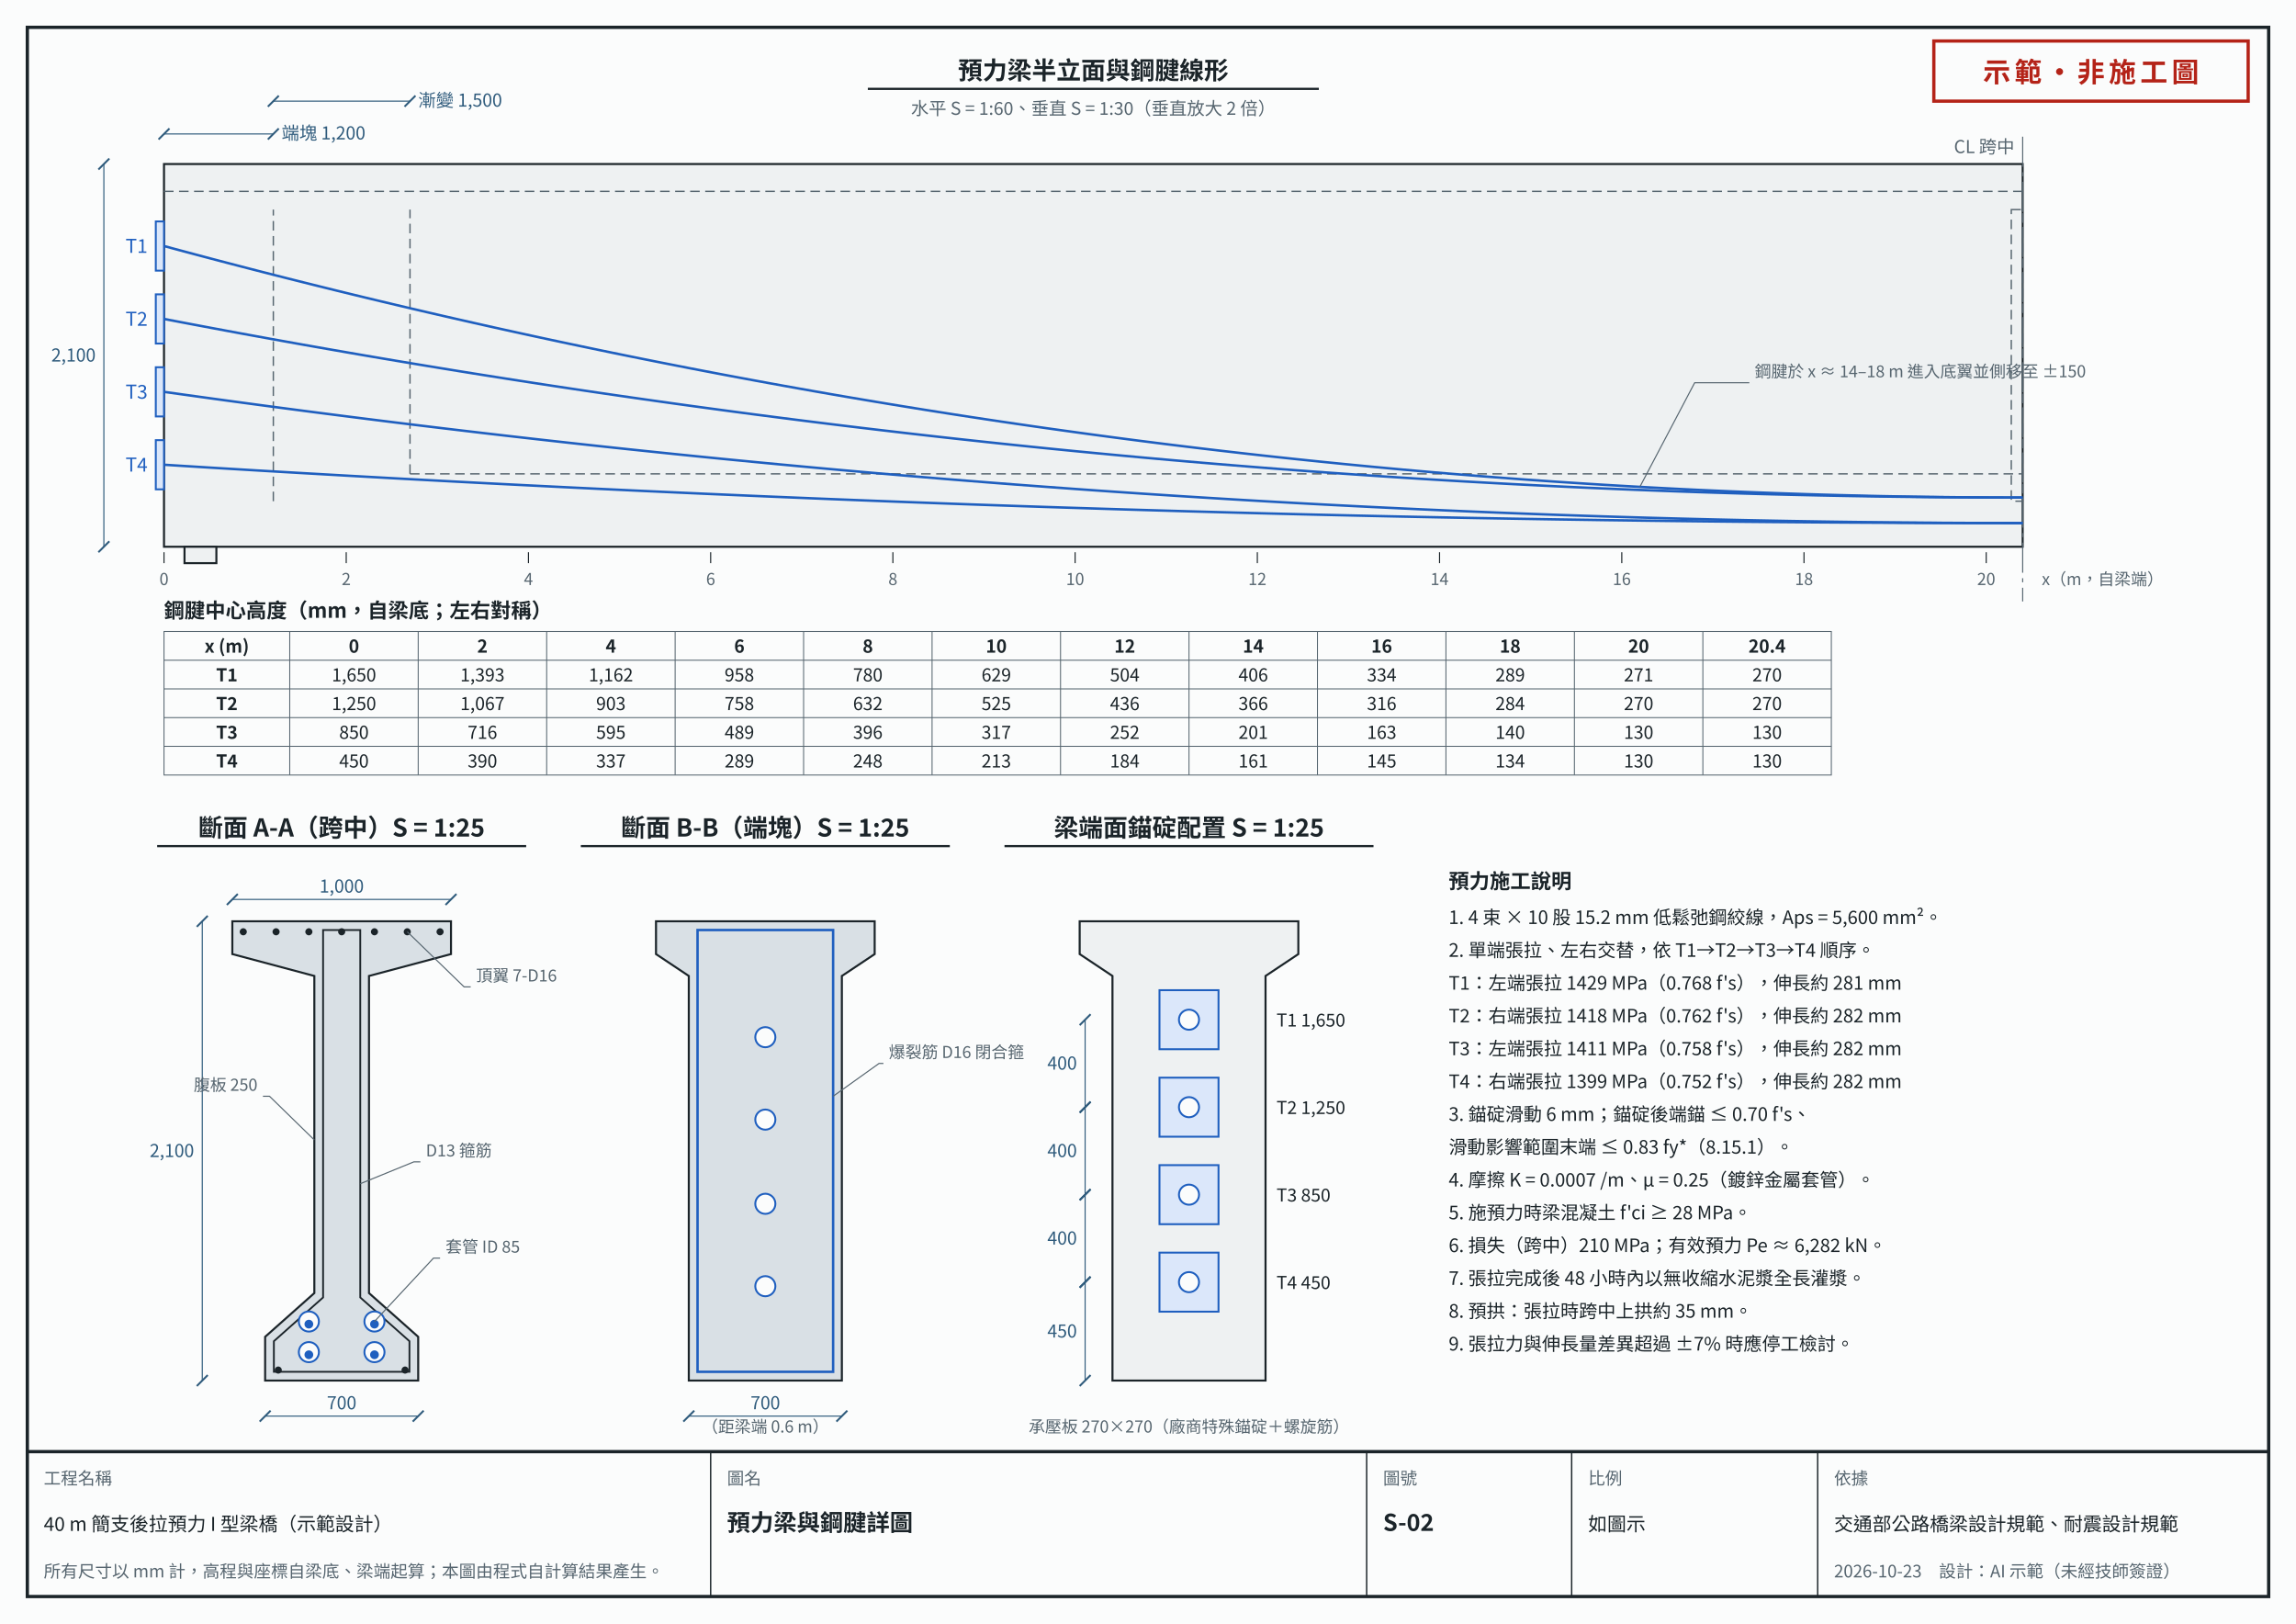
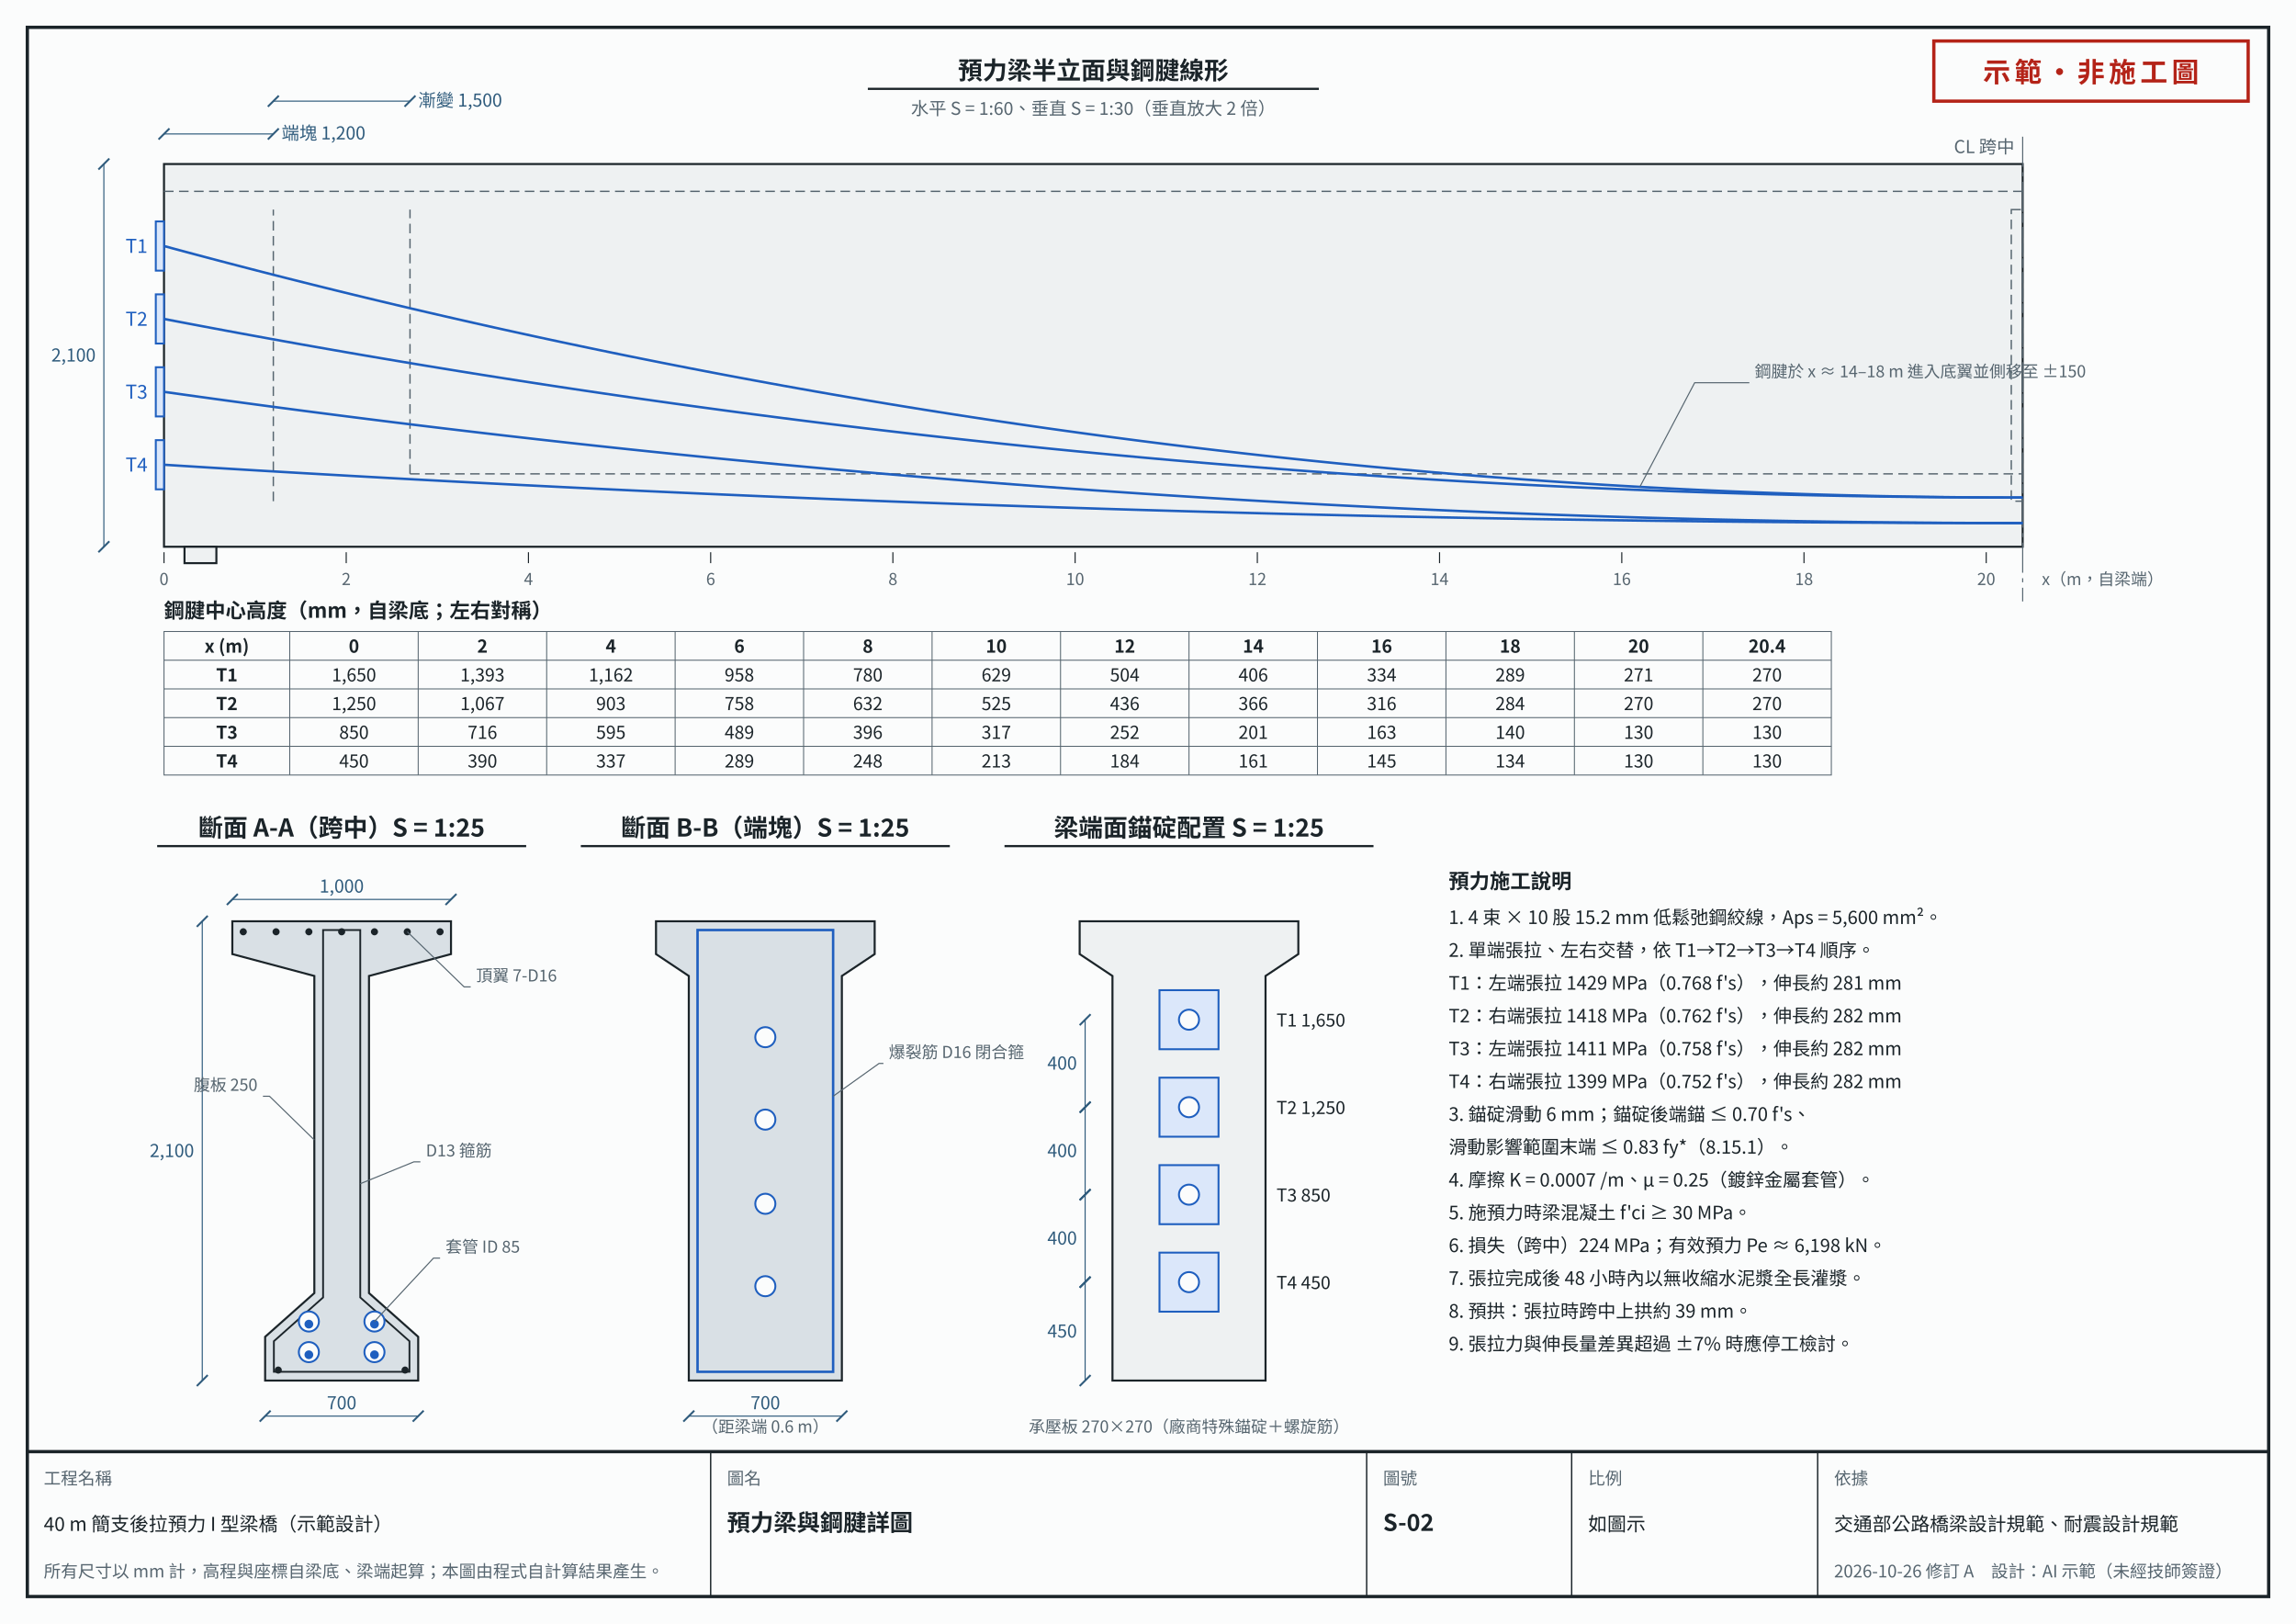
<svg xmlns="http://www.w3.org/2000/svg" viewBox="0 0 1680 1188" width="1680" height="1188" role="img" aria-label="S-02 預力梁與鋼腱詳圖">
  <style>
.paper{fill:#fbfcfc}
.frame{stroke:#1b2429;stroke-width:2.4;fill:none}
.fthin{stroke:#1b2429;stroke-width:1;fill:none}
.obj{stroke:#1b2429;stroke-width:1.5;fill:#eef1f2}
.cut{stroke:#1b2429;stroke-width:1.5;fill:#d9e0e5}
.cut2{stroke:#1b2429;stroke-width:1.1;fill:#e7ecef}
.thin{stroke:#1b2429;stroke-width:.8;fill:none}
.hid{stroke:#56656f;stroke-width:1;stroke-dasharray:7 4;fill:none}
.cl{stroke:#56656f;stroke-width:.8;stroke-dasharray:22 4 3 4;fill:none}
.dim{stroke:#2f5b7c;stroke-width:.8;fill:none}
.dimtick{stroke:#2f5b7c;stroke-width:1.4}
.dimtxt{fill:#2f5b7c;font:13px 'Noto Sans CJK TC'}
.leader{stroke:#56656f;stroke-width:.8;fill:none}
.lbl{fill:#1b2429;font:14px 'Noto Sans CJK TC'}
.lbl2{fill:#56656f;font:13px 'Noto Sans CJK TC'}
.lbls{fill:#56656f;font:12px 'Noto Sans CJK TC'}
.lblacc{fill:#1f5fbf;font:500 14px 'Noto Sans CJK TC'}
.vtitle{fill:#1b2429;font:600 18px 'Noto Sans CJK TC'}
.vline{stroke:#1b2429;stroke-width:1.6}
.vscale{fill:#56656f;font:13px 'Noto Sans CJK TC'}
.tendon{stroke:#1f5fbf;stroke-width:1.8;fill:none}
.tendon2{stroke:#1f5fbf;stroke-width:1.8;stroke-dasharray:10 4;fill:none}
.duct{stroke:#1f5fbf;stroke-width:1.4;fill:#fbfcfc}
.ductc{fill:#1f5fbf}
.anchor{stroke:#1f5fbf;stroke-width:1.4;fill:#dbe7fa}
.bar{stroke:#1b2429;stroke-width:1.3;fill:none}
.barb{stroke:#1f5fbf;stroke-width:1.8;fill:none}
.dot{fill:#1b2429}
.rubber{stroke:#1b2429;stroke-width:1;fill:#e7ecef}
.plate{stroke:#1b2429;stroke-width:.8;fill:#56656f}
.key{stroke:#1b2429;stroke-width:1.4;fill:#f3e6c8}
.hatch{stroke:#56656f;stroke-width:.6}
.brk{stroke:#1b2429;stroke-width:1;fill:none}
.hdr{fill:#1b2429;font:600 15px 'Noto Sans CJK TC'}
.note{fill:#1b2429;font:13.5px 'Noto Sans CJK TC'}
.notes{fill:#56656f;font:12.5px 'Noto Sans CJK TC'}
.tbk{fill:#56656f;font:12.5px 'Noto Sans CJK TC'}
.tbv{fill:#1b2429;font:14px 'Noto Sans CJK TC'}
.tbvb{fill:#1b2429;font:600 17px 'Noto Sans CJK TC'}
.stamp{fill:none;stroke:#b42318;stroke-width:2.4}
.stamptxt{fill:#b42318;font:700 20px 'Noto Sans CJK TC';letter-spacing:3px}
.tbl{stroke:#56656f;stroke-width:.7;fill:none}
.tbltxt{fill:#1b2429;font:13px 'Noto Sans CJK TC'}
.tblhdr{fill:#1b2429;font:600 13px 'Noto Sans CJK TC'}
</style>
  <rect x="0.00" y="0.00" width="1680.00" height="1188.00" class="paper" />
  <rect x="20.00" y="20.00" width="1640.00" height="1148.00" class="frame" />
  <line x1="20.00" y1="1062.00" x2="1660.00" y2="1062.00" class="frame" />
  <line x1="520.00" y1="1062.00" x2="520.00" y2="1168.00" class="fthin" />
  <text x="32.00" y="1086.00" class="tbk" text-anchor="start">工程名稱</text>
  <text x="32.00" y="1120.00" class="tbv" text-anchor="start">40 m 簡支後拉預力 I 型梁橋（示範設計）</text>
  <line x1="1000.00" y1="1062.00" x2="1000.00" y2="1168.00" class="fthin" />
  <text x="532.00" y="1086.00" class="tbk" text-anchor="start">圖名</text>
  <text x="532.00" y="1120.00" class="tbvb" text-anchor="start">預力梁與鋼腱詳圖</text>
  <line x1="1150.00" y1="1062.00" x2="1150.00" y2="1168.00" class="fthin" />
  <text x="1012.00" y="1086.00" class="tbk" text-anchor="start">圖號</text>
  <text x="1012.00" y="1120.00" class="tbvb" text-anchor="start">S-02</text>
  <line x1="1330.00" y1="1062.00" x2="1330.00" y2="1168.00" class="fthin" />
  <text x="1162.00" y="1086.00" class="tbk" text-anchor="start">比例</text>
  <text x="1162.00" y="1120.00" class="tbv" text-anchor="start">如圖示</text>
  <line x1="1660.00" y1="1062.00" x2="1660.00" y2="1168.00" class="fthin" />
  <text x="1342.00" y="1086.00" class="tbk" text-anchor="start">依據</text>
  <text x="1342.00" y="1120.00" class="tbv" text-anchor="start">交通部公路橋梁設計規範、耐震設計規範</text>
  <text x="32.00" y="1154.00" class="tbk" text-anchor="start">所有尺寸以 mm 計，高程與座標自梁底、梁端起算；本圖由程式自計算結果產生。</text>
-   <text x="1342.00" y="1154.00" class="tbk" text-anchor="start">2026-10-23　設計：AI 示範（未經技師簽證）</text>
+   <text x="1342.00" y="1154.00" class="tbk" text-anchor="start">2026-10-26 修訂 A　設計：AI 示範（未經技師簽證）</text>
  <rect x="1415.00" y="30.00" width="230.00" height="44.00" class="stamp" />
  <text x="1530.00" y="60.00" class="stamptxt" text-anchor="middle">示範・非施工圖</text>
  <text x="800.00" y="58.00" class="vtitle" text-anchor="middle">預力梁半立面與鋼腱線形</text>
  <line x1="635.00" y1="65.00" x2="965.00" y2="65.00" class="vline" />
  <text x="800.00" y="84.00" class="vscale" text-anchor="middle">水平 S = 1:60、垂直 S = 1:30（垂直放大 2 倍）</text>
  <rect x="120.00" y="120.00" width="1360.00" height="280.00" class="obj" />
  <line x1="120.00" y1="140.00" x2="1480.00" y2="140.00" class="hid" />
  <line x1="300.00" y1="346.67" x2="1480.00" y2="346.67" class="hid" />
  <line x1="200.00" y1="366.67" x2="200.00" y2="153.33" class="hid" />
  <line x1="300.00" y1="346.67" x2="300.00" y2="153.33" class="hid" />
  <rect x="1471.67" y="153.33" width="8.33" height="213.33" class="hid" />
  <line x1="1480.00" y1="100.00" x2="1480.00" y2="440.00" class="cl" />
  <text x="1474.00" y="112.00" class="lbl2" text-anchor="end">CL 跨中</text>
  <rect x="135.00" y="400.00" width="23.33" height="12.00" class="obj" />
  <polyline points="120.00,180.00 131.33,183.05 142.67,186.08 154.00,189.09 165.33,192.06 176.67,195.01 188.00,197.94 199.33,200.84 210.67,203.72 222.00,206.56 233.33,209.39 244.67,212.19 256.00,214.96 267.33,217.71 278.67,220.43 290.00,223.12 301.33,225.80 312.67,228.44 324.00,231.06 335.33,233.65 346.67,236.22 358.00,238.77 369.33,241.28 380.67,243.77 392.00,246.24 403.33,248.68 414.67,251.10 426.00,253.48 437.33,255.85 448.67,258.19 460.00,260.50 471.33,262.79 482.67,265.05 494.00,267.28 505.33,269.50 516.67,271.68 528.00,273.84 539.33,275.97 550.67,278.08 562.00,280.16 573.33,282.22 584.67,284.25 596.00,286.26 607.33,288.24 618.67,290.20 630.00,292.12 641.33,294.03 652.67,295.91 664.00,297.76 675.33,299.59 686.67,301.39 698.00,303.17 709.33,304.92 720.67,306.64 732.00,308.34 743.33,310.01 754.67,311.66 766.00,313.29 777.33,314.88 788.67,316.45 800.00,318.00 811.33,319.52 822.67,321.02 834.00,322.49 845.33,323.93 856.67,325.35 868.00,326.74 879.33,328.11 890.67,329.45 902.00,330.76 913.33,332.06 924.67,333.32 936.00,334.56 947.33,335.77 958.67,336.96 970.00,338.12 981.33,339.26 992.67,340.37 1004.00,341.46 1015.33,342.52 1026.67,343.56 1038.00,344.56 1049.33,345.55 1060.67,346.51 1072.00,347.44 1083.33,348.35 1094.67,349.23 1106.00,350.08 1117.33,350.92 1128.67,351.72 1140.00,352.50 1151.33,353.25 1162.67,353.98 1174.00,354.69 1185.33,355.36 1196.67,356.01 1208.00,356.64 1219.33,357.24 1230.67,357.82 1242.00,358.37 1253.33,358.89 1264.67,359.39 1276.00,359.86 1287.33,360.31 1298.67,360.73 1310.00,361.12 1321.33,361.50 1332.67,361.84 1344.00,362.16 1355.33,362.45 1366.67,362.72 1378.00,362.97 1389.33,363.18 1400.67,363.37 1412.00,363.54 1423.33,363.68 1434.67,363.80 1446.00,363.88 1457.33,363.95 1468.67,363.99 1480.00,364.00" class="tendon" />
  <rect x="114.00" y="162.00" width="6.00" height="36.00" class="anchor" />
  <text x="108.00" y="185.00" class="lblacc" text-anchor="end">T1</text>
  <polyline points="120.00,233.33 131.33,235.50 142.67,237.65 154.00,239.78 165.33,241.90 176.67,244.00 188.00,246.07 199.33,248.13 210.67,250.17 222.00,252.20 233.33,254.20 244.67,256.19 256.00,258.16 267.33,260.11 278.67,262.04 290.00,263.96 301.33,265.85 312.67,267.73 324.00,269.59 335.33,271.44 346.67,273.26 358.00,275.06 369.33,276.85 380.67,278.62 392.00,280.37 403.33,282.11 414.67,283.82 426.00,285.52 437.33,287.20 448.67,288.86 460.00,290.50 471.33,292.12 482.67,293.73 494.00,295.32 505.33,296.89 516.67,298.44 528.00,299.97 539.33,301.49 550.67,302.99 562.00,304.46 573.33,305.93 584.67,307.37 596.00,308.79 607.33,310.20 618.67,311.59 630.00,312.96 641.33,314.31 652.67,315.64 664.00,316.96 675.33,318.26 686.67,319.54 698.00,320.80 709.33,322.04 720.67,323.27 732.00,324.47 743.33,325.66 754.67,326.83 766.00,327.99 777.33,329.12 788.67,330.24 800.00,331.33 811.33,332.41 822.67,333.47 834.00,334.52 845.33,335.54 856.67,336.55 868.00,337.54 879.33,338.51 890.67,339.46 902.00,340.40 913.33,341.31 924.67,342.21 936.00,343.09 947.33,343.96 958.67,344.80 970.00,345.62 981.33,346.43 992.67,347.22 1004.00,347.99 1015.33,348.75 1026.67,349.48 1038.00,350.20 1049.33,350.90 1060.67,351.58 1072.00,352.24 1083.33,352.88 1094.67,353.51 1106.00,354.12 1117.33,354.71 1128.67,355.28 1140.00,355.83 1151.33,356.37 1162.67,356.89 1174.00,357.38 1185.33,357.87 1196.67,358.33 1208.00,358.77 1219.33,359.20 1230.67,359.61 1242.00,360.00 1253.33,360.37 1264.67,360.72 1276.00,361.06 1287.33,361.38 1298.67,361.68 1310.00,361.96 1321.33,362.22 1332.67,362.47 1344.00,362.69 1355.33,362.90 1366.67,363.09 1378.00,363.26 1389.33,363.42 1400.67,363.56 1412.00,363.67 1423.33,363.77 1434.67,363.85 1446.00,363.92 1457.33,363.96 1468.67,363.99 1480.00,364.00" class="tendon" />
  <rect x="114.00" y="215.33" width="6.00" height="36.00" class="anchor" />
  <text x="108.00" y="238.33" class="lblacc" text-anchor="end">T2</text>
  <polyline points="120.00,286.67 131.33,288.26 142.67,289.84 154.00,291.41 165.33,292.96 176.67,294.50 188.00,296.03 199.33,297.54 210.67,299.04 222.00,300.53 233.33,302.00 244.67,303.46 256.00,304.91 267.33,306.34 278.67,307.76 290.00,309.17 301.33,310.56 312.67,311.94 324.00,313.31 335.33,314.66 346.67,316.00 358.00,317.33 369.33,318.64 380.67,319.94 392.00,321.23 403.33,322.50 414.67,323.76 426.00,325.01 437.33,326.24 448.67,327.46 460.00,328.67 471.33,329.86 482.67,331.04 494.00,332.21 505.33,333.36 516.67,334.50 528.00,335.63 539.33,336.74 550.67,337.84 562.00,338.93 573.33,340.00 584.67,341.06 596.00,342.11 607.33,343.14 618.67,344.16 630.00,345.17 641.33,346.16 652.67,347.14 664.00,348.11 675.33,349.06 686.67,350.00 698.00,350.93 709.33,351.84 720.67,352.74 732.00,353.63 743.33,354.50 754.67,355.36 766.00,356.21 777.33,357.04 788.67,357.86 800.00,358.67 811.33,359.46 822.67,360.24 834.00,361.01 845.33,361.76 856.67,362.50 868.00,363.23 879.33,363.94 890.67,364.64 902.00,365.33 913.33,366.00 924.67,366.66 936.00,367.31 947.33,367.94 958.67,368.56 970.00,369.17 981.33,369.76 992.67,370.34 1004.00,370.91 1015.33,371.46 1026.67,372.00 1038.00,372.53 1049.33,373.04 1060.67,373.54 1072.00,374.03 1083.33,374.50 1094.67,374.96 1106.00,375.41 1117.33,375.84 1128.67,376.26 1140.00,376.67 1151.33,377.06 1162.67,377.44 1174.00,377.81 1185.33,378.16 1196.67,378.50 1208.00,378.83 1219.33,379.14 1230.67,379.44 1242.00,379.73 1253.33,380.00 1264.67,380.26 1276.00,380.51 1287.33,380.74 1298.67,380.96 1310.00,381.17 1321.33,381.36 1332.67,381.54 1344.00,381.71 1355.33,381.86 1366.67,382.00 1378.00,382.13 1389.33,382.24 1400.67,382.34 1412.00,382.43 1423.33,382.50 1434.67,382.56 1446.00,382.61 1457.33,382.64 1468.67,382.66 1480.00,382.67" class="tendon" />
  <rect x="114.00" y="268.67" width="6.00" height="36.00" class="anchor" />
  <text x="108.00" y="291.67" class="lblacc" text-anchor="end">T3</text>
  <polyline points="120.00,340.00 131.33,340.71 142.67,341.41 154.00,342.11 165.33,342.80 176.67,343.48 188.00,344.16 199.33,344.83 210.67,345.50 222.00,346.16 233.33,346.81 244.67,347.46 256.00,348.11 267.33,348.74 278.67,349.37 290.00,350.00 301.33,350.62 312.67,351.23 324.00,351.84 335.33,352.44 346.67,353.04 358.00,353.63 369.33,354.21 380.67,354.79 392.00,355.36 403.33,355.93 414.67,356.49 426.00,357.04 437.33,357.59 448.67,358.13 460.00,358.67 471.33,359.20 482.67,359.72 494.00,360.24 505.33,360.75 516.67,361.26 528.00,361.76 539.33,362.25 550.67,362.74 562.00,363.23 573.33,363.70 584.67,364.17 596.00,364.64 607.33,365.10 618.67,365.55 630.00,366.00 641.33,366.44 652.67,366.88 664.00,367.31 675.33,367.73 686.67,368.15 698.00,368.56 709.33,368.97 720.67,369.37 732.00,369.76 743.33,370.15 754.67,370.53 766.00,370.91 777.33,371.28 788.67,371.64 800.00,372.00 811.33,372.35 822.67,372.70 834.00,373.04 845.33,373.37 856.67,373.70 868.00,374.03 879.33,374.34 890.67,374.65 902.00,374.96 913.33,375.26 924.67,375.55 936.00,375.84 947.33,376.12 958.67,376.40 970.00,376.67 981.33,376.93 992.67,377.19 1004.00,377.44 1015.33,377.69 1026.67,377.93 1038.00,378.16 1049.33,378.39 1060.67,378.61 1072.00,378.83 1083.33,379.04 1094.67,379.24 1106.00,379.44 1117.33,379.63 1128.67,379.82 1140.00,380.00 1151.33,380.17 1162.67,380.34 1174.00,380.51 1185.33,380.66 1196.67,380.81 1208.00,380.96 1219.33,381.10 1230.67,381.23 1242.00,381.36 1253.33,381.48 1264.67,381.60 1276.00,381.71 1287.33,381.81 1298.67,381.91 1310.00,382.00 1321.33,382.09 1332.67,382.17 1344.00,382.24 1355.33,382.31 1366.67,382.37 1378.00,382.43 1389.33,382.48 1400.67,382.52 1412.00,382.56 1423.33,382.59 1434.67,382.62 1446.00,382.64 1457.33,382.65 1468.67,382.66 1480.00,382.67" class="tendon" />
  <rect x="114.00" y="322.00" width="6.00" height="36.00" class="anchor" />
  <text x="108.00" y="345.00" class="lblacc" text-anchor="end">T4</text>
  <line x1="120.00" y1="404.00" x2="120.00" y2="412.00" class="thin" />
  <text x="120.00" y="428.00" class="lbls" text-anchor="middle">0</text>
  <line x1="253.33" y1="404.00" x2="253.33" y2="412.00" class="thin" />
  <text x="253.33" y="428.00" class="lbls" text-anchor="middle">2</text>
  <line x1="386.67" y1="404.00" x2="386.67" y2="412.00" class="thin" />
  <text x="386.67" y="428.00" class="lbls" text-anchor="middle">4</text>
  <line x1="520.00" y1="404.00" x2="520.00" y2="412.00" class="thin" />
  <text x="520.00" y="428.00" class="lbls" text-anchor="middle">6</text>
  <line x1="653.33" y1="404.00" x2="653.33" y2="412.00" class="thin" />
  <text x="653.33" y="428.00" class="lbls" text-anchor="middle">8</text>
  <line x1="786.67" y1="404.00" x2="786.67" y2="412.00" class="thin" />
  <text x="786.67" y="428.00" class="lbls" text-anchor="middle">10</text>
  <line x1="920.00" y1="404.00" x2="920.00" y2="412.00" class="thin" />
  <text x="920.00" y="428.00" class="lbls" text-anchor="middle">12</text>
  <line x1="1053.33" y1="404.00" x2="1053.33" y2="412.00" class="thin" />
  <text x="1053.33" y="428.00" class="lbls" text-anchor="middle">14</text>
  <line x1="1186.67" y1="404.00" x2="1186.67" y2="412.00" class="thin" />
  <text x="1186.67" y="428.00" class="lbls" text-anchor="middle">16</text>
  <line x1="1320.00" y1="404.00" x2="1320.00" y2="412.00" class="thin" />
  <text x="1320.00" y="428.00" class="lbls" text-anchor="middle">18</text>
  <line x1="1453.33" y1="404.00" x2="1453.33" y2="412.00" class="thin" />
  <text x="1453.33" y="428.00" class="lbls" text-anchor="middle">20</text>
  <text x="1494.00" y="428.00" class="lbls" text-anchor="start">x（m，自梁端）</text>
  <line x1="120.00" y1="98.00" x2="200.00" y2="98.00" class="dim" />
  <line x1="116.00" y1="102.00" x2="124.00" y2="94.00" class="dimtick" />
  <line x1="196.00" y1="102.00" x2="204.00" y2="94.00" class="dimtick" />
  <text x="206.00" y="102.00" class="dimtxt" text-anchor="start">端塊 1,200</text>
  <line x1="200.00" y1="74.00" x2="300.00" y2="74.00" class="dim" />
  <line x1="196.00" y1="78.00" x2="204.00" y2="70.00" class="dimtick" />
  <line x1="296.00" y1="78.00" x2="304.00" y2="70.00" class="dimtick" />
  <text x="306.00" y="78.00" class="dimtxt" text-anchor="start">漸變 1,500</text>
  <line x1="76.00" y1="400.00" x2="76.00" y2="120.00" class="dim" />
  <line x1="72.00" y1="404.00" x2="80.00" y2="396.00" class="dimtick" />
  <line x1="72.00" y1="124.00" x2="80.00" y2="116.00" class="dimtick" />
  <text x="70.00" y="264.50" class="dimtxt" text-anchor="end">2,100</text>
  <polyline points="1200.00,356.00 1240.00,280.00 1280.00,280.00" class="leader" />
  <text x="1284.00" y="276.00" class="lbls" text-anchor="start">鋼腱於 x ≈ 14–18 m 進入底翼並側移至 ±150</text>
  <text x="120.00" y="452.00" class="hdr" text-anchor="start">鋼腱中心高度（mm，自梁底；左右對稱）</text>
  <text x="166.00" y="477.50" class="tblhdr" text-anchor="middle">x (m)</text>
  <text x="259.00" y="477.50" class="tblhdr" text-anchor="middle">0</text>
  <text x="353.00" y="477.50" class="tblhdr" text-anchor="middle">2</text>
  <text x="447.00" y="477.50" class="tblhdr" text-anchor="middle">4</text>
  <text x="541.00" y="477.50" class="tblhdr" text-anchor="middle">6</text>
  <text x="635.00" y="477.50" class="tblhdr" text-anchor="middle">8</text>
  <text x="729.00" y="477.50" class="tblhdr" text-anchor="middle">10</text>
  <text x="823.00" y="477.50" class="tblhdr" text-anchor="middle">12</text>
  <text x="917.00" y="477.50" class="tblhdr" text-anchor="middle">14</text>
  <text x="1011.00" y="477.50" class="tblhdr" text-anchor="middle">16</text>
  <text x="1105.00" y="477.50" class="tblhdr" text-anchor="middle">18</text>
  <text x="1199.00" y="477.50" class="tblhdr" text-anchor="middle">20</text>
  <text x="1293.00" y="477.50" class="tblhdr" text-anchor="middle">20.4</text>
  <text x="166.00" y="498.50" class="tblhdr" text-anchor="middle">T1</text>
  <text x="259.00" y="498.50" class="tbltxt" text-anchor="middle">1,650</text>
  <text x="353.00" y="498.50" class="tbltxt" text-anchor="middle">1,393</text>
  <text x="447.00" y="498.50" class="tbltxt" text-anchor="middle">1,162</text>
  <text x="541.00" y="498.50" class="tbltxt" text-anchor="middle">958</text>
  <text x="635.00" y="498.50" class="tbltxt" text-anchor="middle">780</text>
  <text x="729.00" y="498.50" class="tbltxt" text-anchor="middle">629</text>
  <text x="823.00" y="498.50" class="tbltxt" text-anchor="middle">504</text>
  <text x="917.00" y="498.50" class="tbltxt" text-anchor="middle">406</text>
  <text x="1011.00" y="498.50" class="tbltxt" text-anchor="middle">334</text>
  <text x="1105.00" y="498.50" class="tbltxt" text-anchor="middle">289</text>
  <text x="1199.00" y="498.50" class="tbltxt" text-anchor="middle">271</text>
  <text x="1293.00" y="498.50" class="tbltxt" text-anchor="middle">270</text>
  <text x="166.00" y="519.50" class="tblhdr" text-anchor="middle">T2</text>
  <text x="259.00" y="519.50" class="tbltxt" text-anchor="middle">1,250</text>
  <text x="353.00" y="519.50" class="tbltxt" text-anchor="middle">1,067</text>
  <text x="447.00" y="519.50" class="tbltxt" text-anchor="middle">903</text>
  <text x="541.00" y="519.50" class="tbltxt" text-anchor="middle">758</text>
  <text x="635.00" y="519.50" class="tbltxt" text-anchor="middle">632</text>
  <text x="729.00" y="519.50" class="tbltxt" text-anchor="middle">525</text>
  <text x="823.00" y="519.50" class="tbltxt" text-anchor="middle">436</text>
  <text x="917.00" y="519.50" class="tbltxt" text-anchor="middle">366</text>
  <text x="1011.00" y="519.50" class="tbltxt" text-anchor="middle">316</text>
  <text x="1105.00" y="519.50" class="tbltxt" text-anchor="middle">284</text>
  <text x="1199.00" y="519.50" class="tbltxt" text-anchor="middle">270</text>
  <text x="1293.00" y="519.50" class="tbltxt" text-anchor="middle">270</text>
  <text x="166.00" y="540.50" class="tblhdr" text-anchor="middle">T3</text>
  <text x="259.00" y="540.50" class="tbltxt" text-anchor="middle">850</text>
  <text x="353.00" y="540.50" class="tbltxt" text-anchor="middle">716</text>
  <text x="447.00" y="540.50" class="tbltxt" text-anchor="middle">595</text>
  <text x="541.00" y="540.50" class="tbltxt" text-anchor="middle">489</text>
  <text x="635.00" y="540.50" class="tbltxt" text-anchor="middle">396</text>
  <text x="729.00" y="540.50" class="tbltxt" text-anchor="middle">317</text>
  <text x="823.00" y="540.50" class="tbltxt" text-anchor="middle">252</text>
  <text x="917.00" y="540.50" class="tbltxt" text-anchor="middle">201</text>
  <text x="1011.00" y="540.50" class="tbltxt" text-anchor="middle">163</text>
  <text x="1105.00" y="540.50" class="tbltxt" text-anchor="middle">140</text>
  <text x="1199.00" y="540.50" class="tbltxt" text-anchor="middle">130</text>
  <text x="1293.00" y="540.50" class="tbltxt" text-anchor="middle">130</text>
  <text x="166.00" y="561.50" class="tblhdr" text-anchor="middle">T4</text>
  <text x="259.00" y="561.50" class="tbltxt" text-anchor="middle">450</text>
  <text x="353.00" y="561.50" class="tbltxt" text-anchor="middle">390</text>
  <text x="447.00" y="561.50" class="tbltxt" text-anchor="middle">337</text>
  <text x="541.00" y="561.50" class="tbltxt" text-anchor="middle">289</text>
  <text x="635.00" y="561.50" class="tbltxt" text-anchor="middle">248</text>
  <text x="729.00" y="561.50" class="tbltxt" text-anchor="middle">213</text>
  <text x="823.00" y="561.50" class="tbltxt" text-anchor="middle">184</text>
  <text x="917.00" y="561.50" class="tbltxt" text-anchor="middle">161</text>
  <text x="1011.00" y="561.50" class="tbltxt" text-anchor="middle">145</text>
  <text x="1105.00" y="561.50" class="tbltxt" text-anchor="middle">134</text>
  <text x="1199.00" y="561.50" class="tbltxt" text-anchor="middle">130</text>
  <text x="1293.00" y="561.50" class="tbltxt" text-anchor="middle">130</text>
  <rect x="120.00" y="462.00" width="1220.00" height="105.00" class="tbl" />
  <line x1="120.00" y1="483.00" x2="1340.00" y2="483.00" class="tbl" />
  <line x1="120.00" y1="504.00" x2="1340.00" y2="504.00" class="tbl" />
  <line x1="120.00" y1="525.00" x2="1340.00" y2="525.00" class="tbl" />
  <line x1="120.00" y1="546.00" x2="1340.00" y2="546.00" class="tbl" />
  <line x1="212.00" y1="462.00" x2="212.00" y2="567.00" class="tbl" />
  <line x1="306.00" y1="462.00" x2="306.00" y2="567.00" class="tbl" />
  <line x1="400.00" y1="462.00" x2="400.00" y2="567.00" class="tbl" />
  <line x1="494.00" y1="462.00" x2="494.00" y2="567.00" class="tbl" />
  <line x1="588.00" y1="462.00" x2="588.00" y2="567.00" class="tbl" />
  <line x1="682.00" y1="462.00" x2="682.00" y2="567.00" class="tbl" />
  <line x1="776.00" y1="462.00" x2="776.00" y2="567.00" class="tbl" />
  <line x1="870.00" y1="462.00" x2="870.00" y2="567.00" class="tbl" />
  <line x1="964.00" y1="462.00" x2="964.00" y2="567.00" class="tbl" />
  <line x1="1058.00" y1="462.00" x2="1058.00" y2="567.00" class="tbl" />
  <line x1="1152.00" y1="462.00" x2="1152.00" y2="567.00" class="tbl" />
  <line x1="1246.00" y1="462.00" x2="1246.00" y2="567.00" class="tbl" />
  <text x="250.00" y="612.00" class="vtitle" text-anchor="middle">斷面 A-A（跨中）S = 1:25</text>
  <line x1="115.00" y1="619.00" x2="385.00" y2="619.00" class="vline" />
  <polygon points="194.00,1010.00 306.00,1010.00 306.00,978.00 270.00,946.00 270.00,714.00 330.00,698.00 330.00,674.00 170.00,674.00 170.00,698.00 230.00,714.00 230.00,946.00 194.00,978.00" class="cut" />
  <polygon points="200.40,1003.60 299.60,1003.60 299.60,981.20 263.60,949.20 263.60,680.40 236.40,680.40 236.40,949.20 200.40,981.20" class="bar" />
  <circle cx="226.00" cy="966.80" r="7.36" class="duct" />
  <circle cx="226.00" cy="968.72" r="3.20" class="ductc" />
  <circle cx="274.00" cy="966.80" r="7.36" class="duct" />
  <circle cx="274.00" cy="968.72" r="3.20" class="ductc" />
  <circle cx="226.00" cy="989.20" r="7.36" class="duct" />
  <circle cx="226.00" cy="991.12" r="3.20" class="ductc" />
  <circle cx="274.00" cy="989.20" r="7.36" class="duct" />
  <circle cx="274.00" cy="991.12" r="3.20" class="ductc" />
  <circle cx="178.00" cy="681.68" r="2.60" class="dot" />
  <circle cx="202.00" cy="681.68" r="2.60" class="dot" />
  <circle cx="226.00" cy="681.68" r="2.60" class="dot" />
  <circle cx="250.00" cy="681.68" r="2.60" class="dot" />
  <circle cx="274.00" cy="681.68" r="2.60" class="dot" />
  <circle cx="298.00" cy="681.68" r="2.60" class="dot" />
  <circle cx="322.00" cy="681.68" r="2.60" class="dot" />
  <circle cx="203.60" cy="1002.32" r="2.60" class="dot" />
  <circle cx="296.40" cy="1002.32" r="2.60" class="dot" />
  <line x1="170.00" y1="658.00" x2="330.00" y2="658.00" class="dim" />
  <line x1="166.00" y1="662.00" x2="174.00" y2="654.00" class="dimtick" />
  <line x1="326.00" y1="662.00" x2="334.00" y2="654.00" class="dimtick" />
  <text x="250.00" y="653.00" class="dimtxt" text-anchor="middle">1,000</text>
  <line x1="194.00" y1="1036.00" x2="306.00" y2="1036.00" class="dim" />
  <line x1="190.00" y1="1040.00" x2="198.00" y2="1032.00" class="dimtick" />
  <line x1="302.00" y1="1040.00" x2="310.00" y2="1032.00" class="dimtick" />
  <text x="250.00" y="1031.00" class="dimtxt" text-anchor="middle">700</text>
  <line x1="148.00" y1="1010.00" x2="148.00" y2="674.00" class="dim" />
  <line x1="144.00" y1="1014.00" x2="152.00" y2="1006.00" class="dimtick" />
  <line x1="144.00" y1="678.00" x2="152.00" y2="670.00" class="dimtick" />
  <text x="142.00" y="846.50" class="dimtxt" text-anchor="end">2,100</text>
  <polyline points="274.00,966.80 317.20,920.40 322.00,920.40" class="leader" />
  <text x="326.00" y="916.40" class="lbls" text-anchor="start">套管 ID 85</text>
  <polyline points="230.00,834.00 197.20,802.00 192.40,802.00" class="leader" />
  <text x="188.40" y="798.00" class="lbls" text-anchor="end">腹板 250</text>
  <polyline points="263.60,866.00 302.80,850.00 307.60,850.00" class="leader" />
  <text x="311.60" y="846.00" class="lbls" text-anchor="start">D13 箍筋</text>
  <polyline points="298.00,681.68 339.60,722.00 344.40,722.00" class="leader" />
  <text x="348.40" y="718.00" class="lbls" text-anchor="start">頂翼 7-D16</text>
  <text x="560.00" y="612.00" class="vtitle" text-anchor="middle">斷面 B-B（端塊）S = 1:25</text>
  <line x1="425.00" y1="619.00" x2="695.00" y2="619.00" class="vline" />
  <polygon points="504.00,1010.00 616.00,1010.00 616.00,714.00 640.00,698.00 640.00,674.00 480.00,674.00 480.00,698.00 504.00,714.00" class="cut" />
  <polygon points="510.40,1003.60 609.60,1003.60 609.60,680.40 510.40,680.40" class="barb" />
  <circle cx="560.00" cy="758.80" r="7.36" class="duct" />
  <circle cx="560.00" cy="819.09" r="7.36" class="duct" />
  <circle cx="560.00" cy="880.68" r="7.36" class="duct" />
  <circle cx="560.00" cy="940.97" r="7.36" class="duct" />
  <line x1="504.00" y1="1036.00" x2="616.00" y2="1036.00" class="dim" />
  <line x1="500.00" y1="1040.00" x2="508.00" y2="1032.00" class="dimtick" />
  <line x1="612.00" y1="1040.00" x2="620.00" y2="1032.00" class="dimtick" />
  <text x="560.00" y="1031.00" class="dimtxt" text-anchor="middle">700</text>
  <polyline points="609.60,802.00 643.20,778.00 646.40,778.00" class="leader" />
  <text x="650.40" y="774.00" class="lbls" text-anchor="start">爆裂筋 D16 閉合箍</text>
  <text x="560.00" y="1048.00" class="lbls" text-anchor="middle">（距梁端 0.6 m）</text>
  <text x="870.00" y="612.00" class="vtitle" text-anchor="middle">梁端面錨碇配置 S = 1:25</text>
  <line x1="735.00" y1="619.00" x2="1005.00" y2="619.00" class="vline" />
  <polygon points="814.00,1010.00 926.00,1010.00 926.00,714.00 950.00,698.00 950.00,674.00 790.00,674.00 790.00,698.00 814.00,714.00" class="obj" />
  <rect x="848.40" y="724.40" width="43.20" height="43.20" class="anchor" />
  <circle cx="870.00" cy="746.00" r="7.36" class="duct" />
  <text x="934.00" y="751.00" class="tbltxt" text-anchor="start">T1  1,650</text>
  <rect x="848.40" y="788.40" width="43.20" height="43.20" class="anchor" />
  <circle cx="870.00" cy="810.00" r="7.36" class="duct" />
  <text x="934.00" y="815.00" class="tbltxt" text-anchor="start">T2  1,250</text>
  <rect x="848.40" y="852.40" width="43.20" height="43.20" class="anchor" />
  <circle cx="870.00" cy="874.00" r="7.36" class="duct" />
  <text x="934.00" y="879.00" class="tbltxt" text-anchor="start">T3  850</text>
  <rect x="848.40" y="916.40" width="43.20" height="43.20" class="anchor" />
  <circle cx="870.00" cy="938.00" r="7.36" class="duct" />
  <text x="934.00" y="943.00" class="tbltxt" text-anchor="start">T4  450</text>
  <line x1="794.00" y1="1010.00" x2="794.00" y2="938.00" class="dim" />
  <line x1="790.00" y1="1014.00" x2="798.00" y2="1006.00" class="dimtick" />
  <line x1="790.00" y1="942.00" x2="798.00" y2="934.00" class="dimtick" />
  <text x="788.00" y="978.50" class="dimtxt" text-anchor="end">450</text>
  <line x1="794.00" y1="938.00" x2="794.00" y2="874.00" class="dim" />
  <line x1="790.00" y1="942.00" x2="798.00" y2="934.00" class="dimtick" />
  <line x1="790.00" y1="878.00" x2="798.00" y2="870.00" class="dimtick" />
  <text x="788.00" y="910.50" class="dimtxt" text-anchor="end">400</text>
  <line x1="794.00" y1="874.00" x2="794.00" y2="810.00" class="dim" />
  <line x1="790.00" y1="878.00" x2="798.00" y2="870.00" class="dimtick" />
  <line x1="790.00" y1="814.00" x2="798.00" y2="806.00" class="dimtick" />
  <text x="788.00" y="846.50" class="dimtxt" text-anchor="end">400</text>
  <line x1="794.00" y1="810.00" x2="794.00" y2="746.00" class="dim" />
  <line x1="790.00" y1="814.00" x2="798.00" y2="806.00" class="dimtick" />
  <line x1="790.00" y1="750.00" x2="798.00" y2="742.00" class="dimtick" />
  <text x="788.00" y="782.50" class="dimtxt" text-anchor="end">400</text>
  <text x="870.00" y="1048.00" class="lbls" text-anchor="middle">承壓板 270×270（廠商特殊錨碇＋螺旋筋）</text>
  <text x="1060.00" y="650.00" class="hdr" text-anchor="start">預力施工說明</text>
  <text x="1060.00" y="676.00" class="note" text-anchor="start">1. 4 束 × 10 股 15.2 mm 低鬆弛鋼絞線，Aps = 5,600 mm²。</text>
  <text x="1060.00" y="700.00" class="note" text-anchor="start">2. 單端張拉、左右交替，依 T1→T2→T3→T4 順序。</text>
  <text x="1060.00" y="724.00" class="note" text-anchor="start">   T1：左端張拉 1429 MPa（0.768 f's），伸長約 281 mm</text>
  <text x="1060.00" y="748.00" class="note" text-anchor="start">   T2：右端張拉 1418 MPa（0.762 f's），伸長約 282 mm</text>
  <text x="1060.00" y="772.00" class="note" text-anchor="start">   T3：左端張拉 1411 MPa（0.758 f's），伸長約 282 mm</text>
  <text x="1060.00" y="796.00" class="note" text-anchor="start">   T4：右端張拉 1399 MPa（0.752 f's），伸長約 282 mm</text>
  <text x="1060.00" y="820.00" class="note" text-anchor="start">3. 錨碇滑動 6 mm；錨碇後端錨 ≤ 0.70 f's、</text>
  <text x="1060.00" y="844.00" class="note" text-anchor="start">   滑動影響範圍末端 ≤ 0.83 fy*（8.15.1）。</text>
  <text x="1060.00" y="868.00" class="note" text-anchor="start">4. 摩擦 K = 0.0007 /m、μ = 0.25（鍍鋅金屬套管）。</text>
-   <text x="1060.00" y="892.00" class="note" text-anchor="start">5. 施預力時梁混凝土 f'ci ≥ 28 MPa。</text>
-   <text x="1060.00" y="916.00" class="note" text-anchor="start">6. 損失（跨中）210 MPa；有效預力 Pe ≈ 6,282 kN。</text>
+   <text x="1060.00" y="892.00" class="note" text-anchor="start">5. 施預力時梁混凝土 f'ci ≥ 30 MPa。</text>
+   <text x="1060.00" y="916.00" class="note" text-anchor="start">6. 損失（跨中）224 MPa；有效預力 Pe ≈ 6,198 kN。</text>
  <text x="1060.00" y="940.00" class="note" text-anchor="start">7. 張拉完成後 48 小時內以無收縮水泥漿全長灌漿。</text>
-   <text x="1060.00" y="964.00" class="note" text-anchor="start">8. 預拱：張拉時跨中上拱約 35 mm。</text>
+   <text x="1060.00" y="964.00" class="note" text-anchor="start">8. 預拱：張拉時跨中上拱約 39 mm。</text>
  <text x="1060.00" y="988.00" class="note" text-anchor="start">9. 張拉力與伸長量差異超過 ±7% 時應停工檢討。</text>
</svg>
